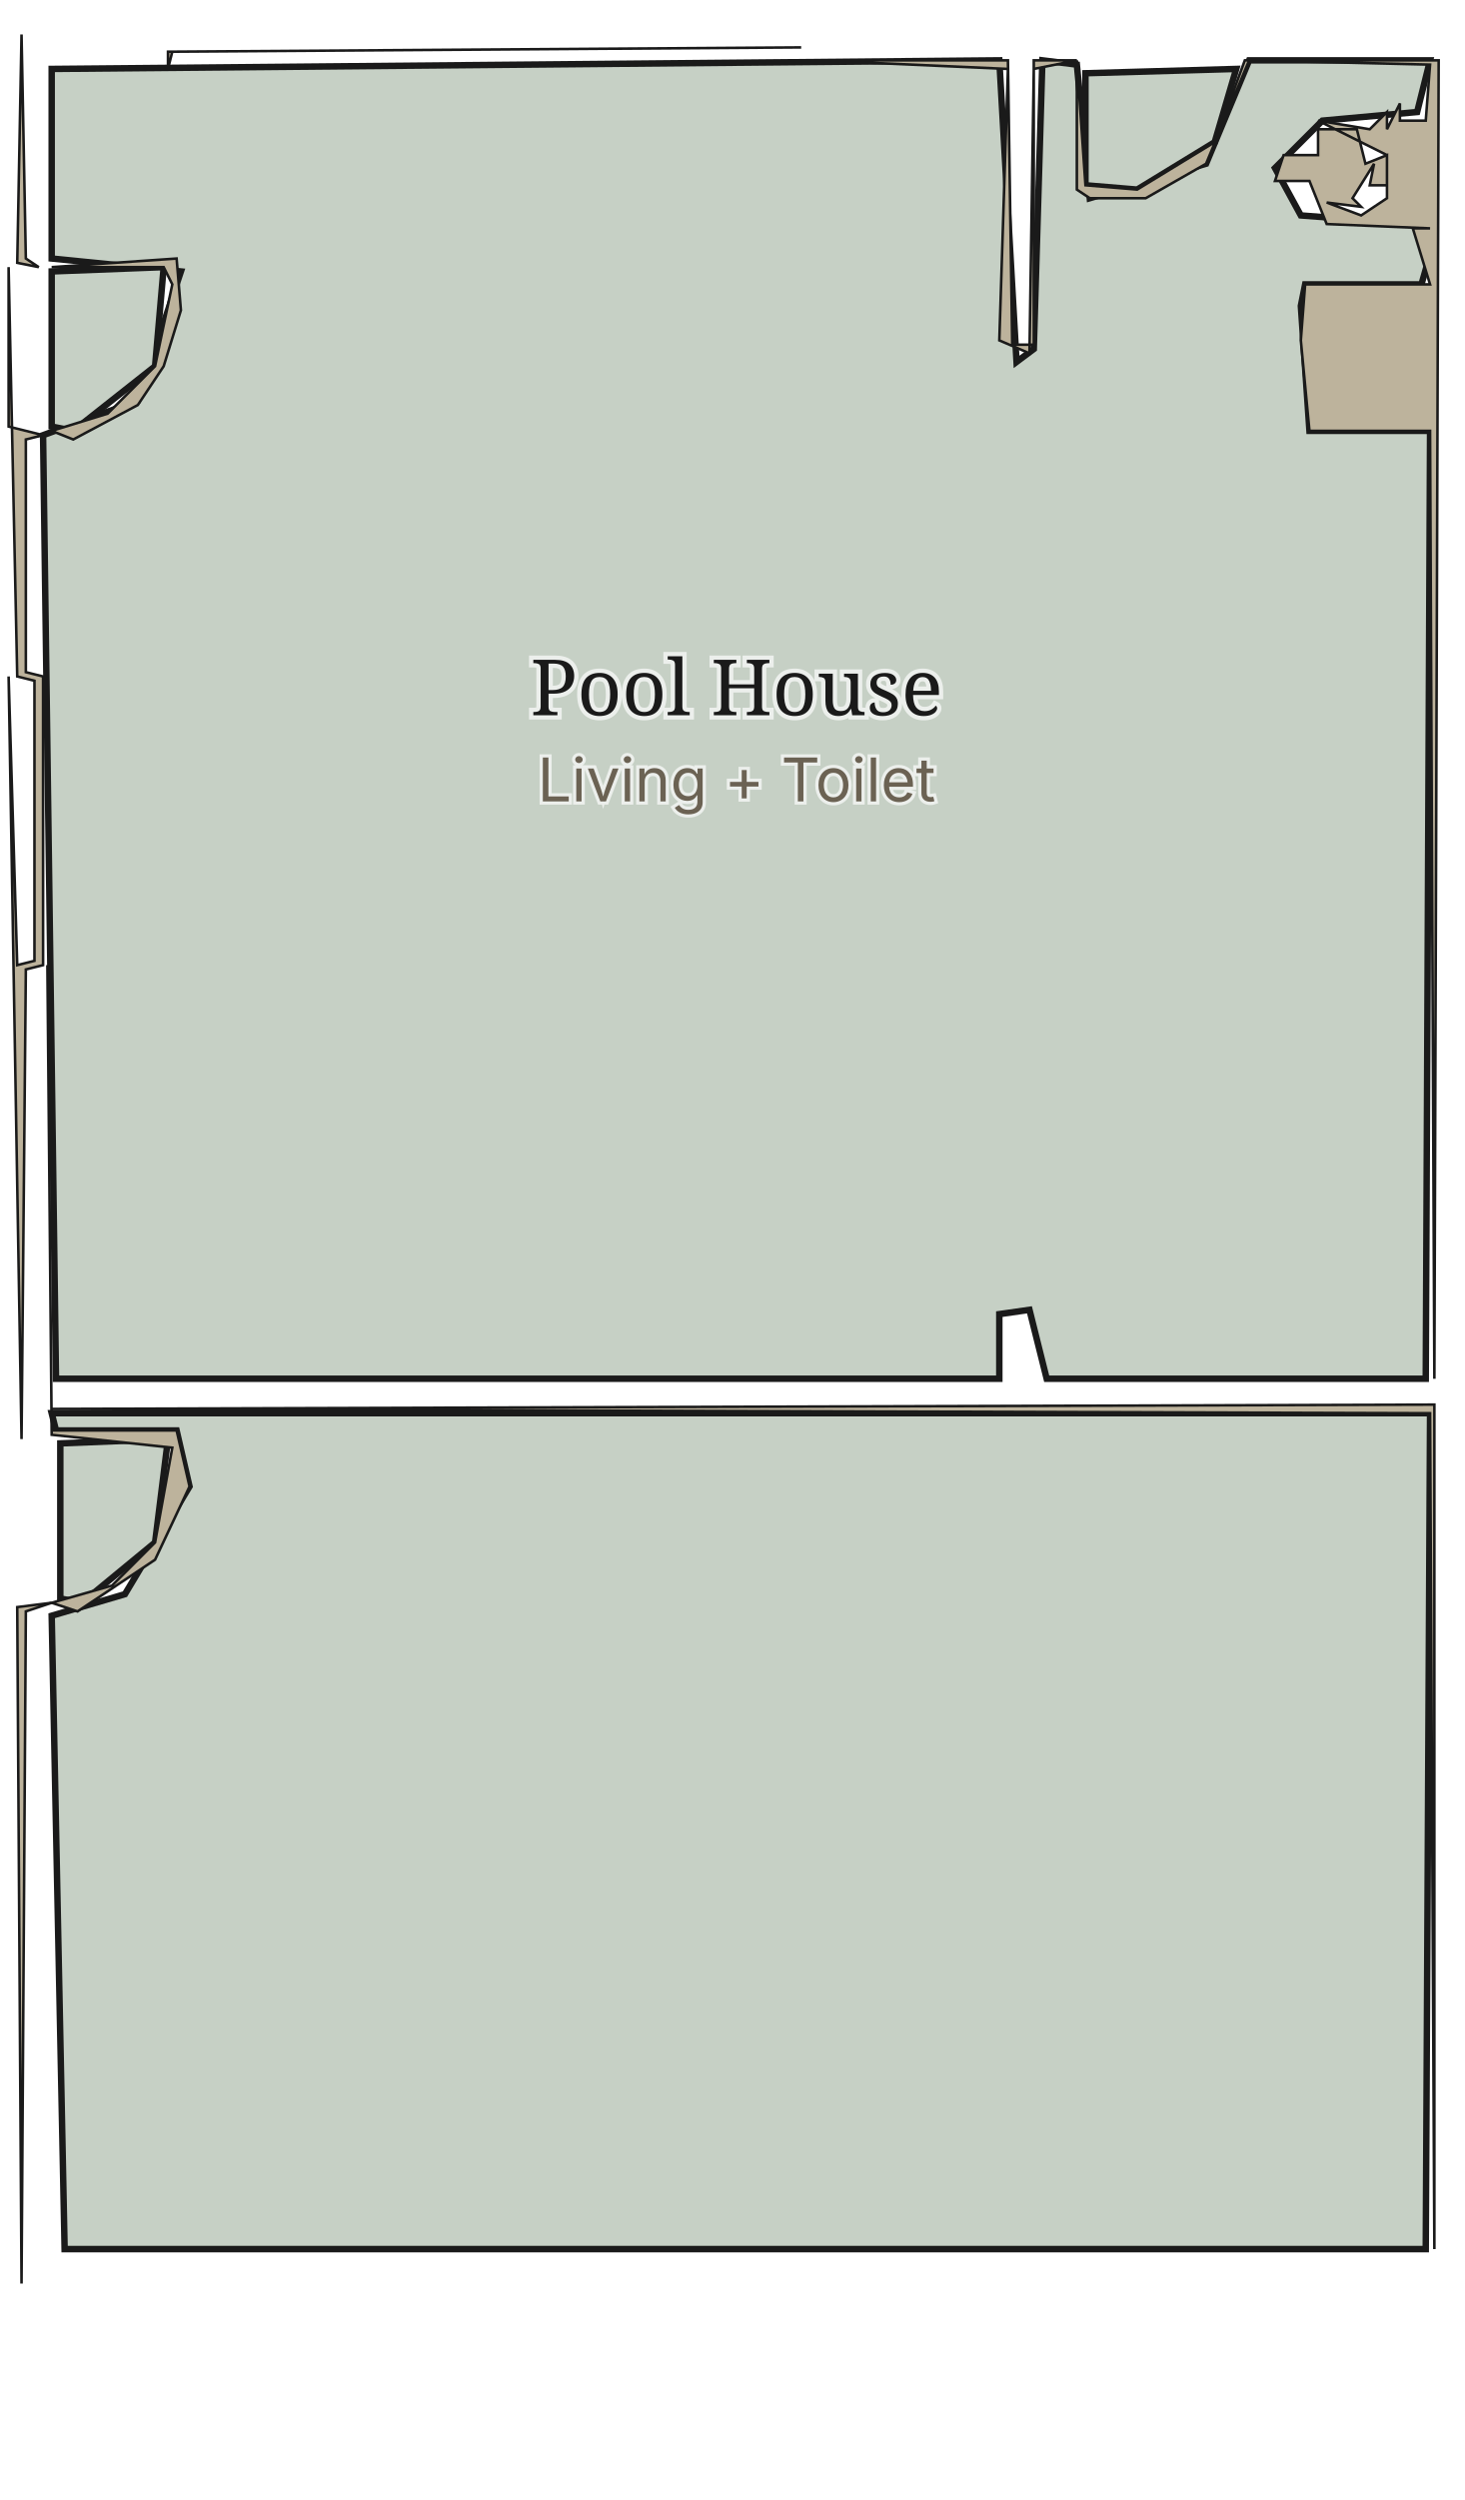
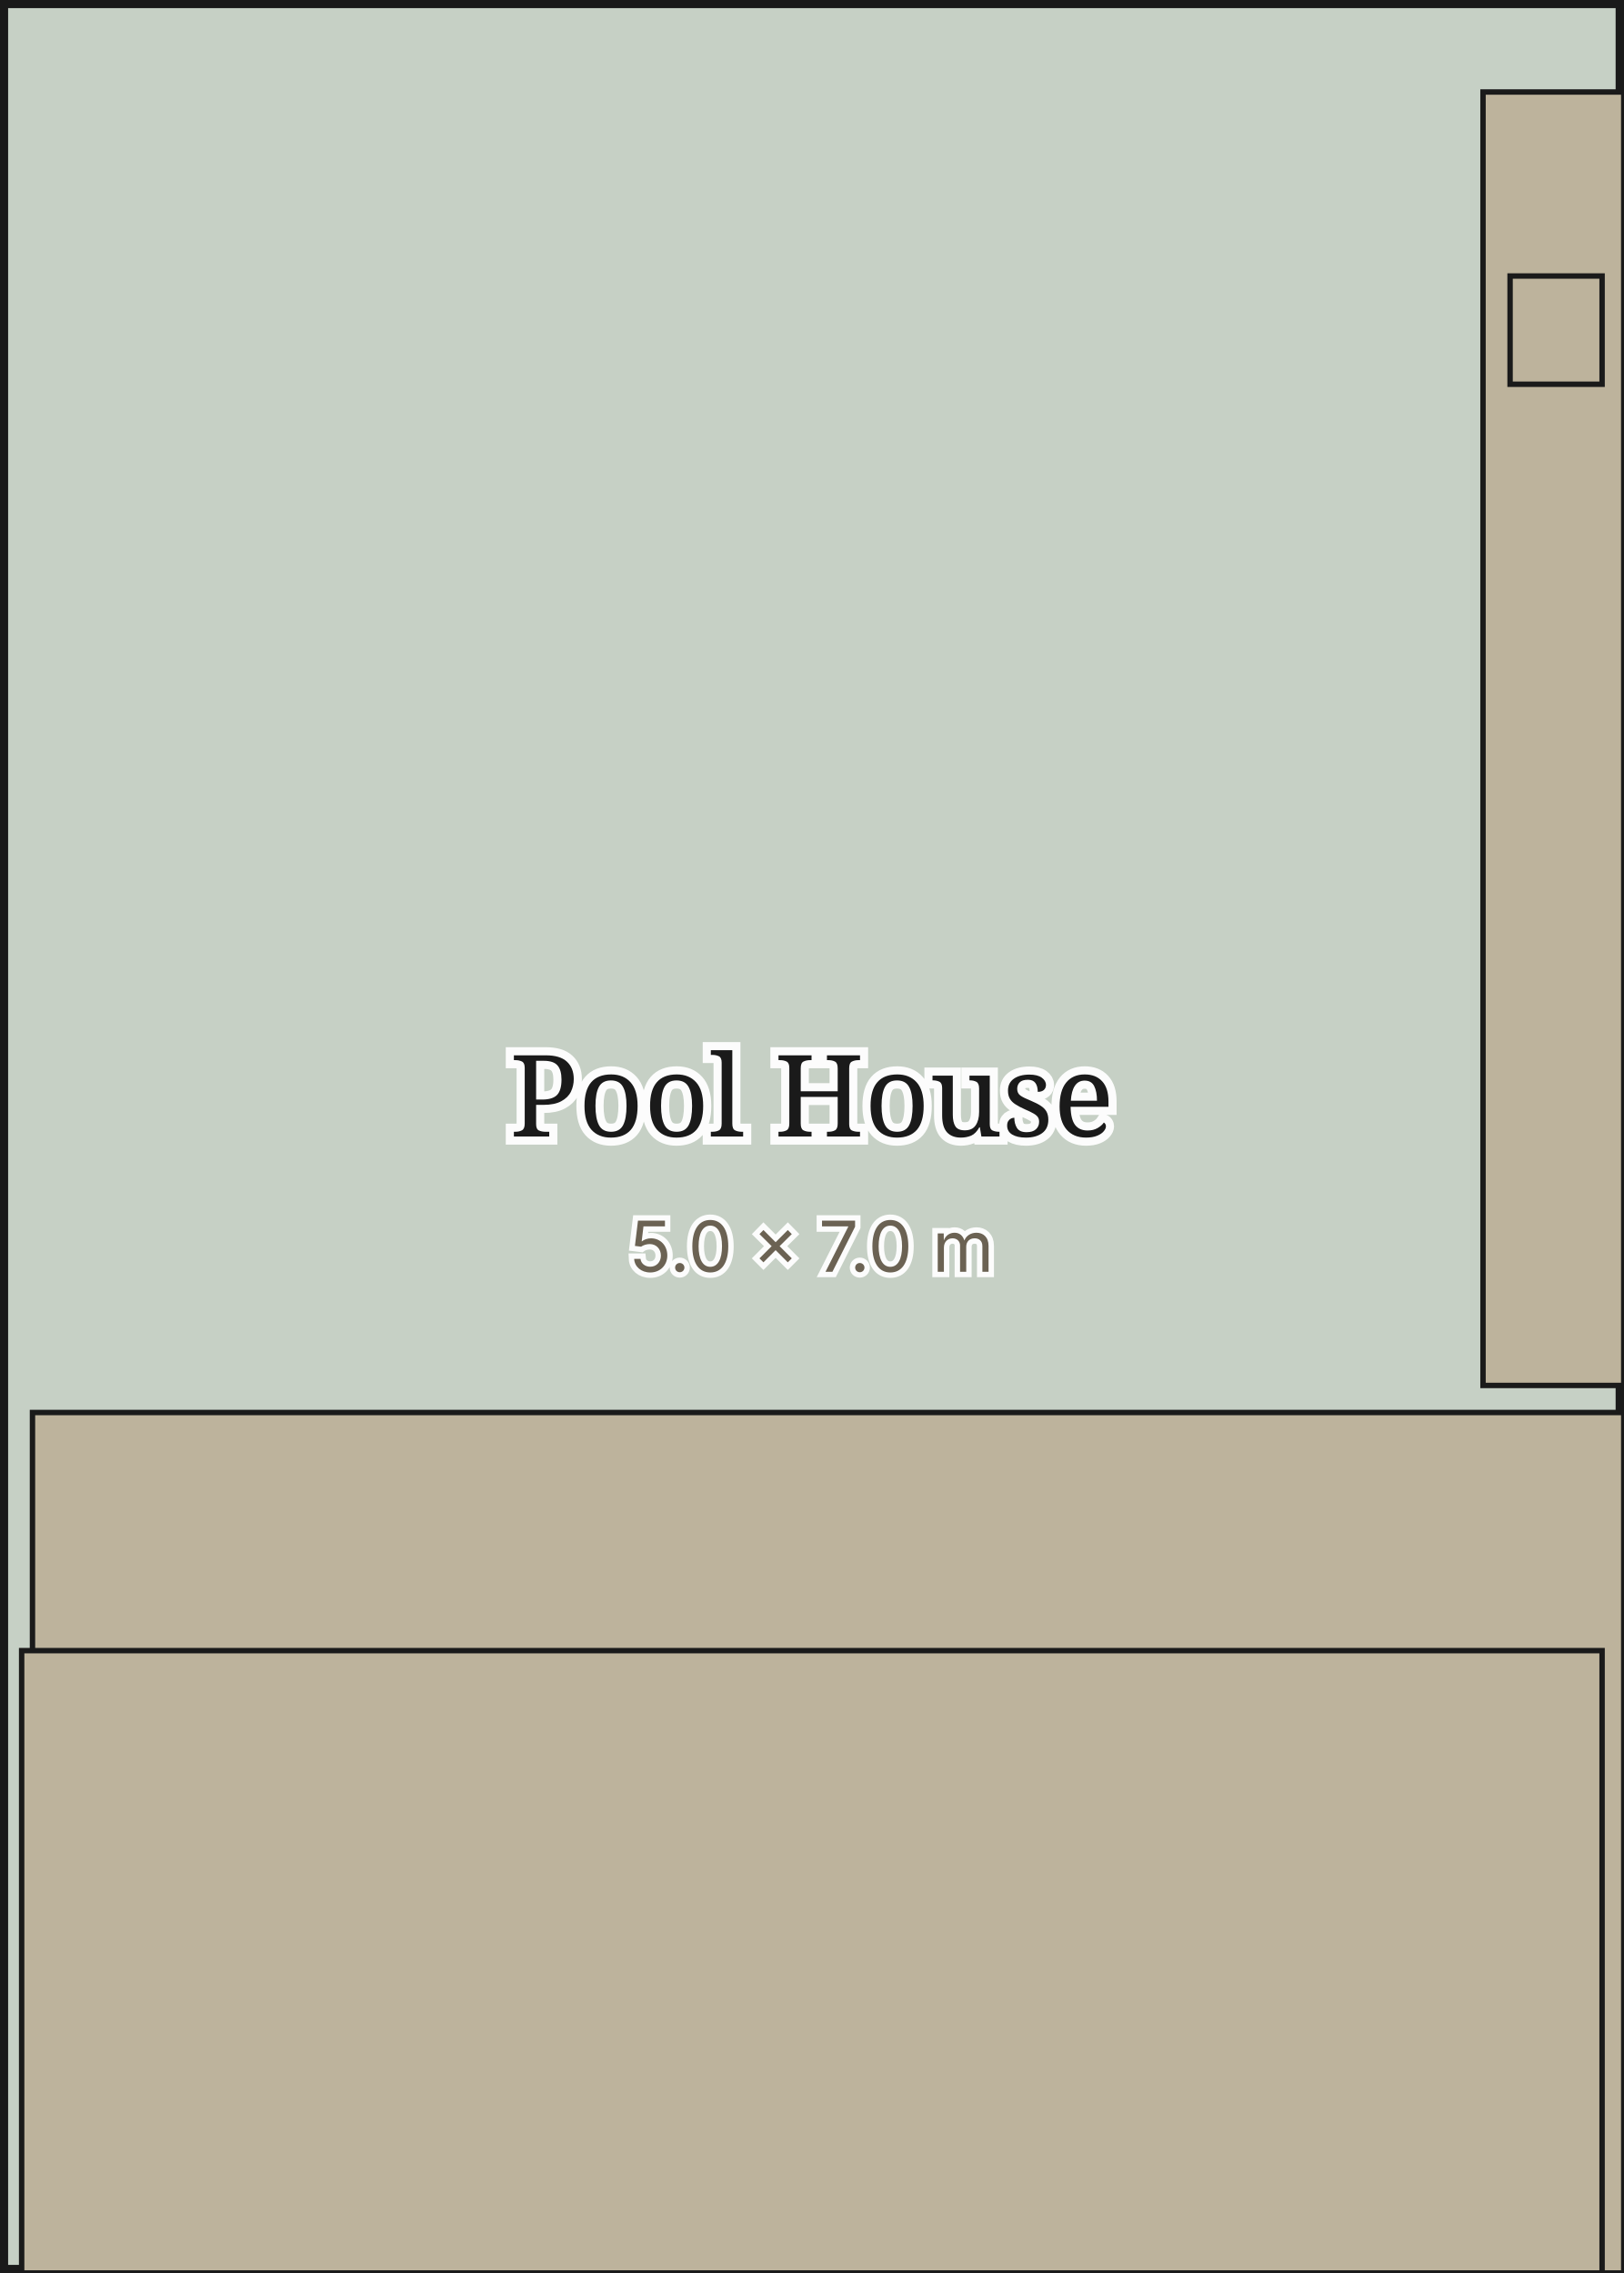
- <svg xmlns="http://www.w3.org/2000/svg" class="svg-room" viewBox="0 0 340 580" preserveAspectRatio="xMidYMid meet">
+ <svg xmlns="http://www.w3.org/2000/svg" class="svg-room" viewBox="0 0 300 420" preserveAspectRatio="xMidYMid meet">
  <g class="walls">
-     <path d="M331,320L243,320L239,304L232,305L232,320L13,320L10,101L32,93L42,63L12,60L12,16L232,14L236,84L240,81L242,14L250,15L253,46L280,38L290,14L332,14L329,26L307,28L296,39L302,50L328,52L332,59L330,66L303,66L302,71L304,100L332,100L331,320Z" fill="#c6d0c5" stroke="#1a1a1a" stroke-width="1.5" />
-     <path d="M264,44L252,43L252,17L287,16L282,33L264,44Z" fill="#c6d0c5" stroke="#1a1a1a" stroke-width="1.5" />
-     <path d="M17,100L12,99L12,63L38,62L36,85L17,100Z" fill="#c6d0c5" stroke="#1a1a1a" stroke-width="1.5" />
-     <path d="M331,522L15,522L12,375L29,370L44,345L41,332L13,332L12,328L332,328L331,522Z" fill="#c6d0c5" stroke="#1a1a1a" stroke-width="1.5" />
-     <path d="M19,372L14,371L14,335L39,334L36,358L19,372Z" fill="#c6d0c5" stroke="#1a1a1a" stroke-width="1.5" />
+     <rect x="0" y="0" width="300" height="420" fill="#c6d0c5" stroke="#1a1a1a" stroke-width="3" />
  </g>
  <g class="fixtures">
-     <path d="M9,62L4,61L5,8L6,60L9,62Z" fill="#bdb39c" stroke="#1a1a1a" stroke-width="0.6" />
-     <path d="M39,16L39,12L186,11L40,12L39,16Z" fill="#bdb39c" stroke="#1a1a1a" stroke-width="0.6" />
-     <path d="M239,82L232,79L234,16L189,14L234,14L235,80L240,80L240,14L250,14L240,16L239,82Z" fill="#bdb39c" stroke="#1a1a1a" stroke-width="0.6" />
-     <path d="M333,320L332,100L304,100L302,79L303,66L332,66L328,53L332,53L308,52L304,42L296,42L298,36L306,36L306,30L315,30L317,38L322,36L322,43L318,43L319,38L314,46L316,48L308,47L316,50L322,46L322,36L306,28L318,30L322,26L322,30L325,24L325,28L331,28L332,15L290,14L280,38L266,46L253,46L250,44L250,14L252,43L264,44L282,33L289,14L334,14L333,320Z" fill="#bdb39c" stroke="#1a1a1a" stroke-width="0.6" />
-     <path d="M17,102L12,100L25,96L36,85L40,66L38,62L12,62L41,60L42,72L38,85L32,94L17,102Z" fill="#bdb39c" stroke="#1a1a1a" stroke-width="0.6" />
-     <path d="M5,334L2,157L4,224L8,223L8,158L4,157L2,62L2,99L10,101L6,102L6,156L10,157L10,224L6,225L5,334Z" fill="#bdb39c" stroke="#1a1a1a" stroke-width="0.6" />
-     <path d="M18,374L12,372L26,368L36,358L40,336L12,333L11,224L12,332L41,332L44,345L36,362L18,374Z" fill="#bdb39c" stroke="#1a1a1a" stroke-width="0.6" />
-     <path d="M333,522L332,328L12,327L333,326L333,522Z" fill="#bdb39c" stroke="#1a1a1a" stroke-width="0.6" />
-     <path d="M5,530L4,373L12,372L6,374L5,530Z" fill="#bdb39c" stroke="#1a1a1a" stroke-width="0.6" />
+     <rect x="274" y="17" width="26" height="239" fill="#bdb39c" stroke="#1a1a1a" stroke-width="1" />
+     <rect x="279" y="51" width="17" height="20" fill="#bdb39c" stroke="#1a1a1a" stroke-width="1" />
+     <rect x="6" y="261" width="294" height="159" fill="#bdb39c" stroke="#1a1a1a" stroke-width="1" />
+     <rect x="4" y="305" width="292" height="115" fill="#bdb39c" stroke="#1a1a1a" stroke-width="1" />
  </g>
  <g class="labels">
-     <text x="171" y="166" text-anchor="middle" font-family="Cormorant Garamond,serif" font-size="18" fill="#1a1a1a" font-weight="500" style="paint-order:stroke;stroke:#ffffffaa;stroke-width:2">Pool House</text>
-     <text x="171" y="186" text-anchor="middle" font-family="-apple-system,sans-serif" font-size="14" fill="#6b6253" style="paint-order:stroke;stroke:#ffffffaa;stroke-width:1.5">Living + Toilet</text>
+     <text x="150" y="210" text-anchor="middle" font-family="Cormorant Garamond,serif" font-size="21" fill="#1a1a1a" font-weight="500" style="paint-order:stroke;stroke:#fffffff0;stroke-width:3">Pool House</text>
+     <text x="150" y="235" text-anchor="middle" font-family="-apple-system,sans-serif" font-size="13" fill="#6b6253" style="paint-order:stroke;stroke:#fffffff0;stroke-width:2">5.0 × 7.0 m</text>
  </g>
  <g class="furniture" />
</svg>
